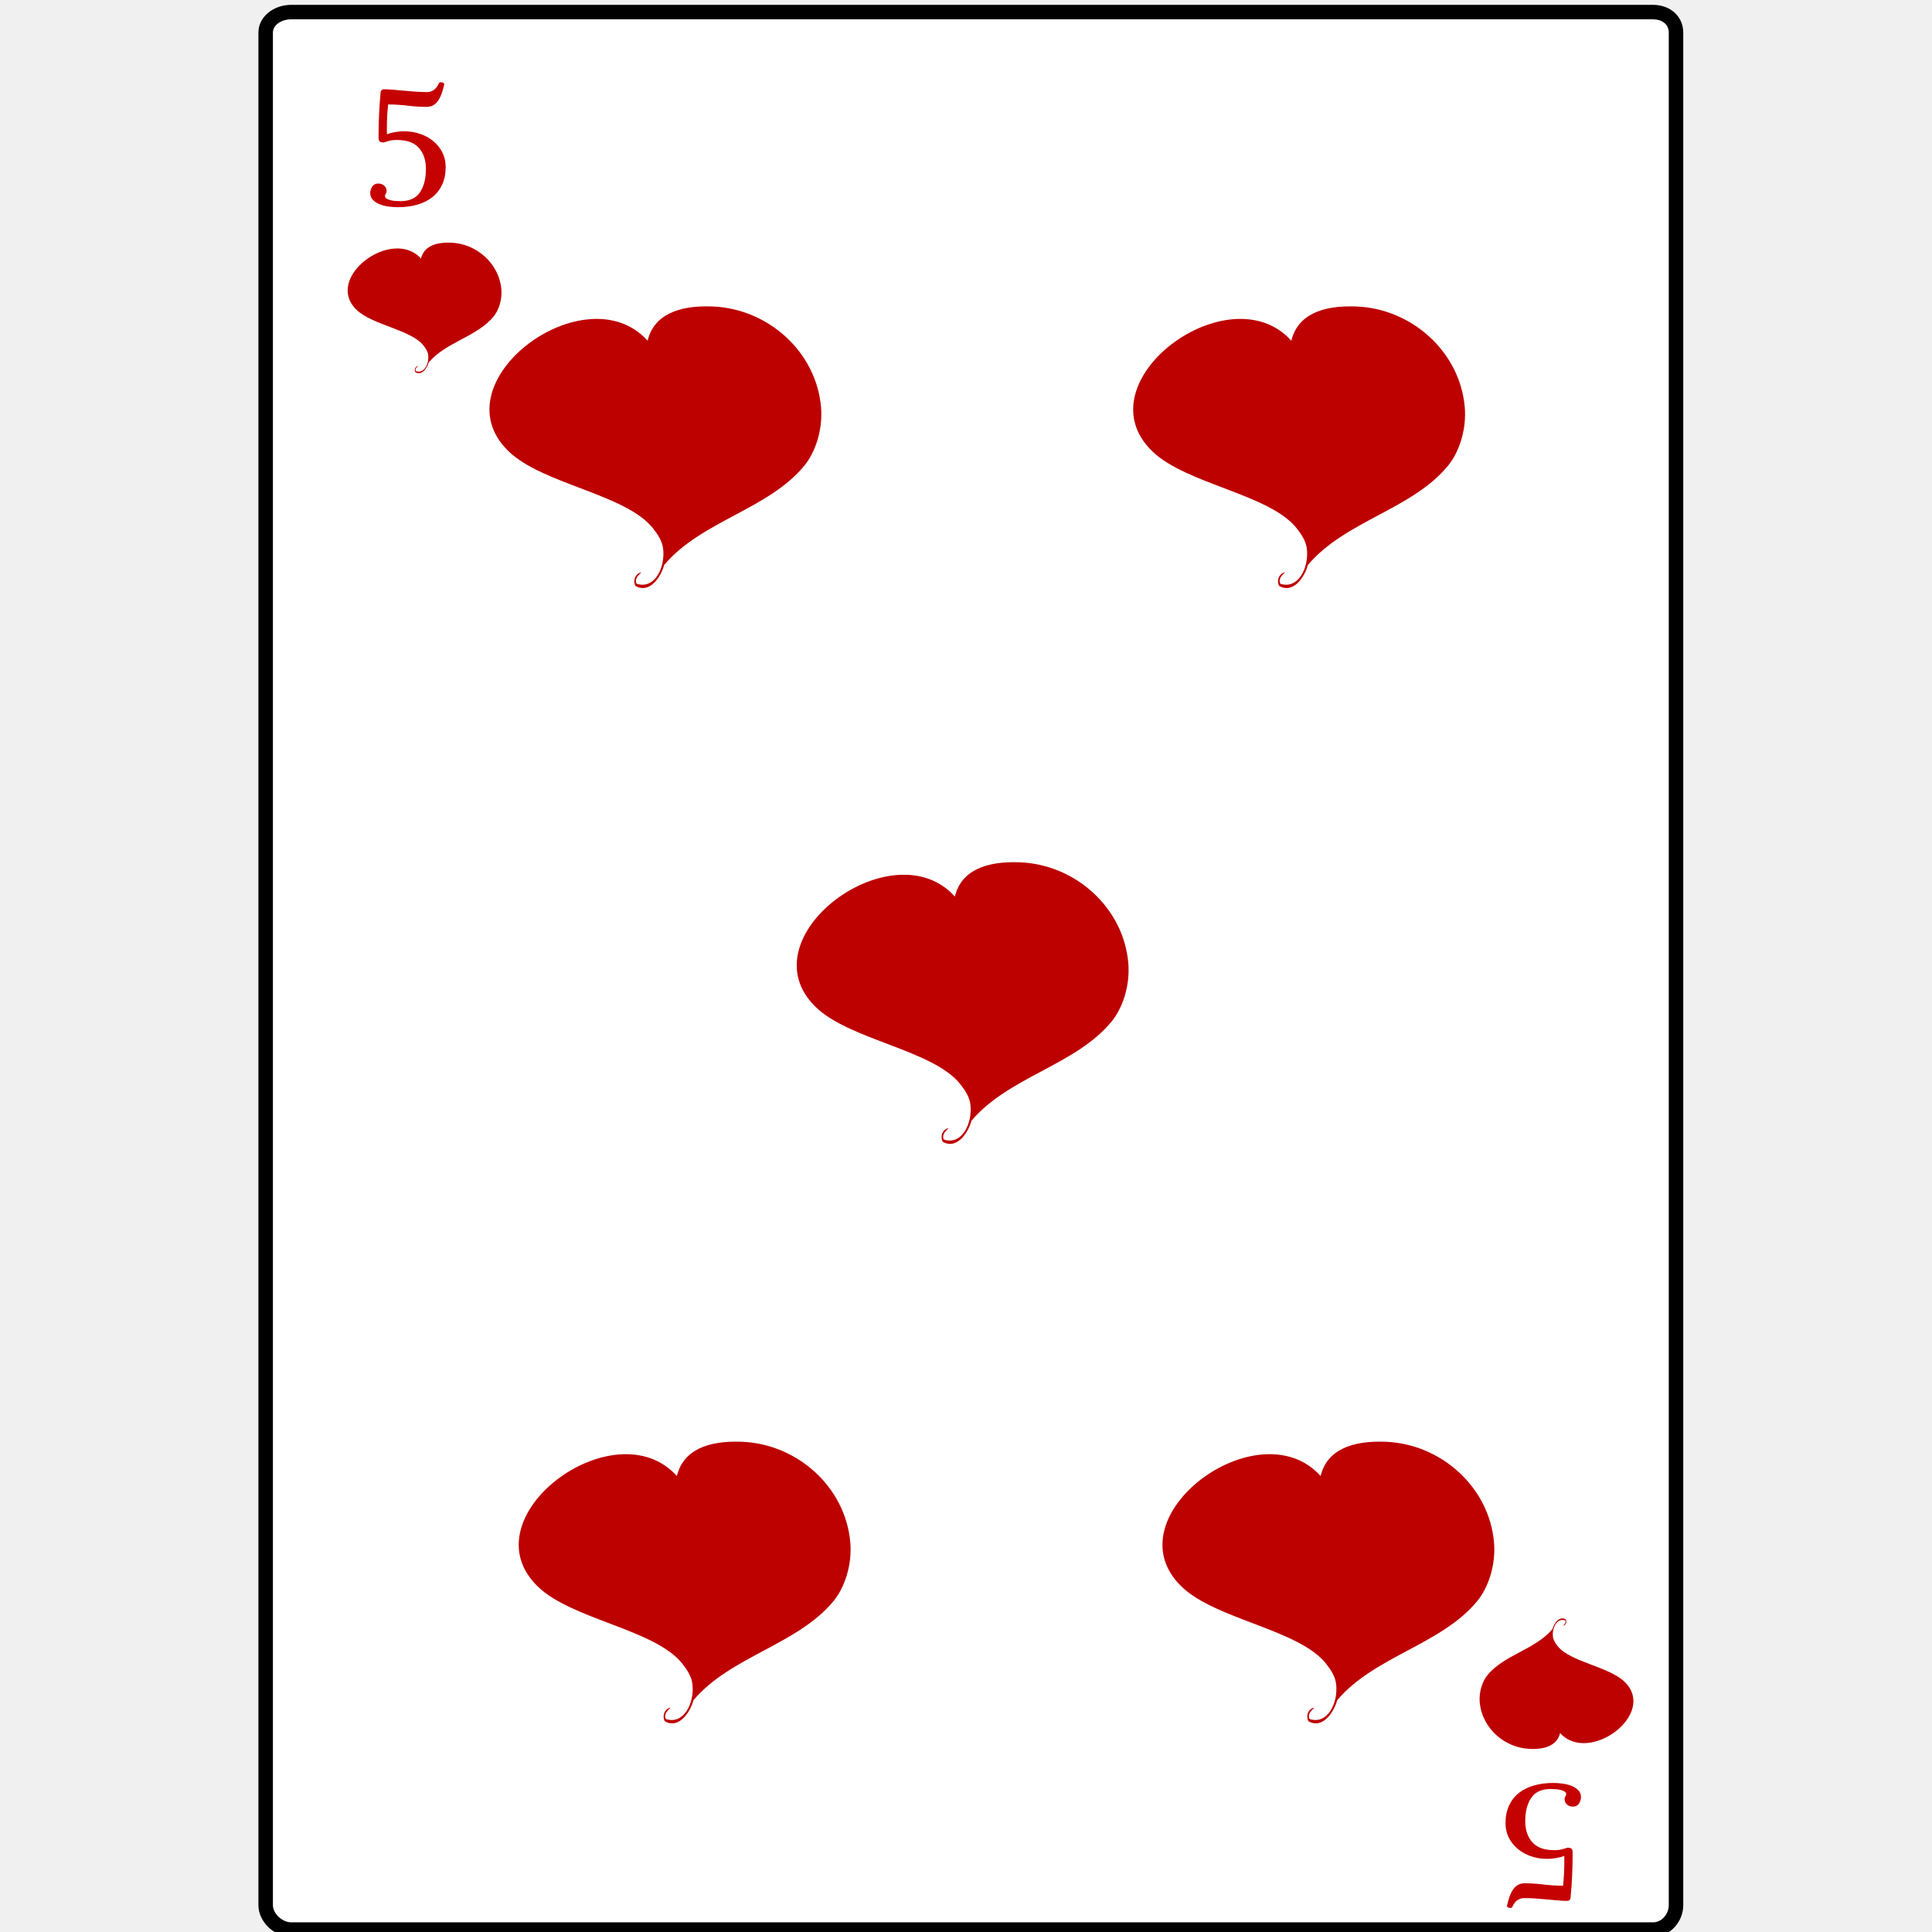
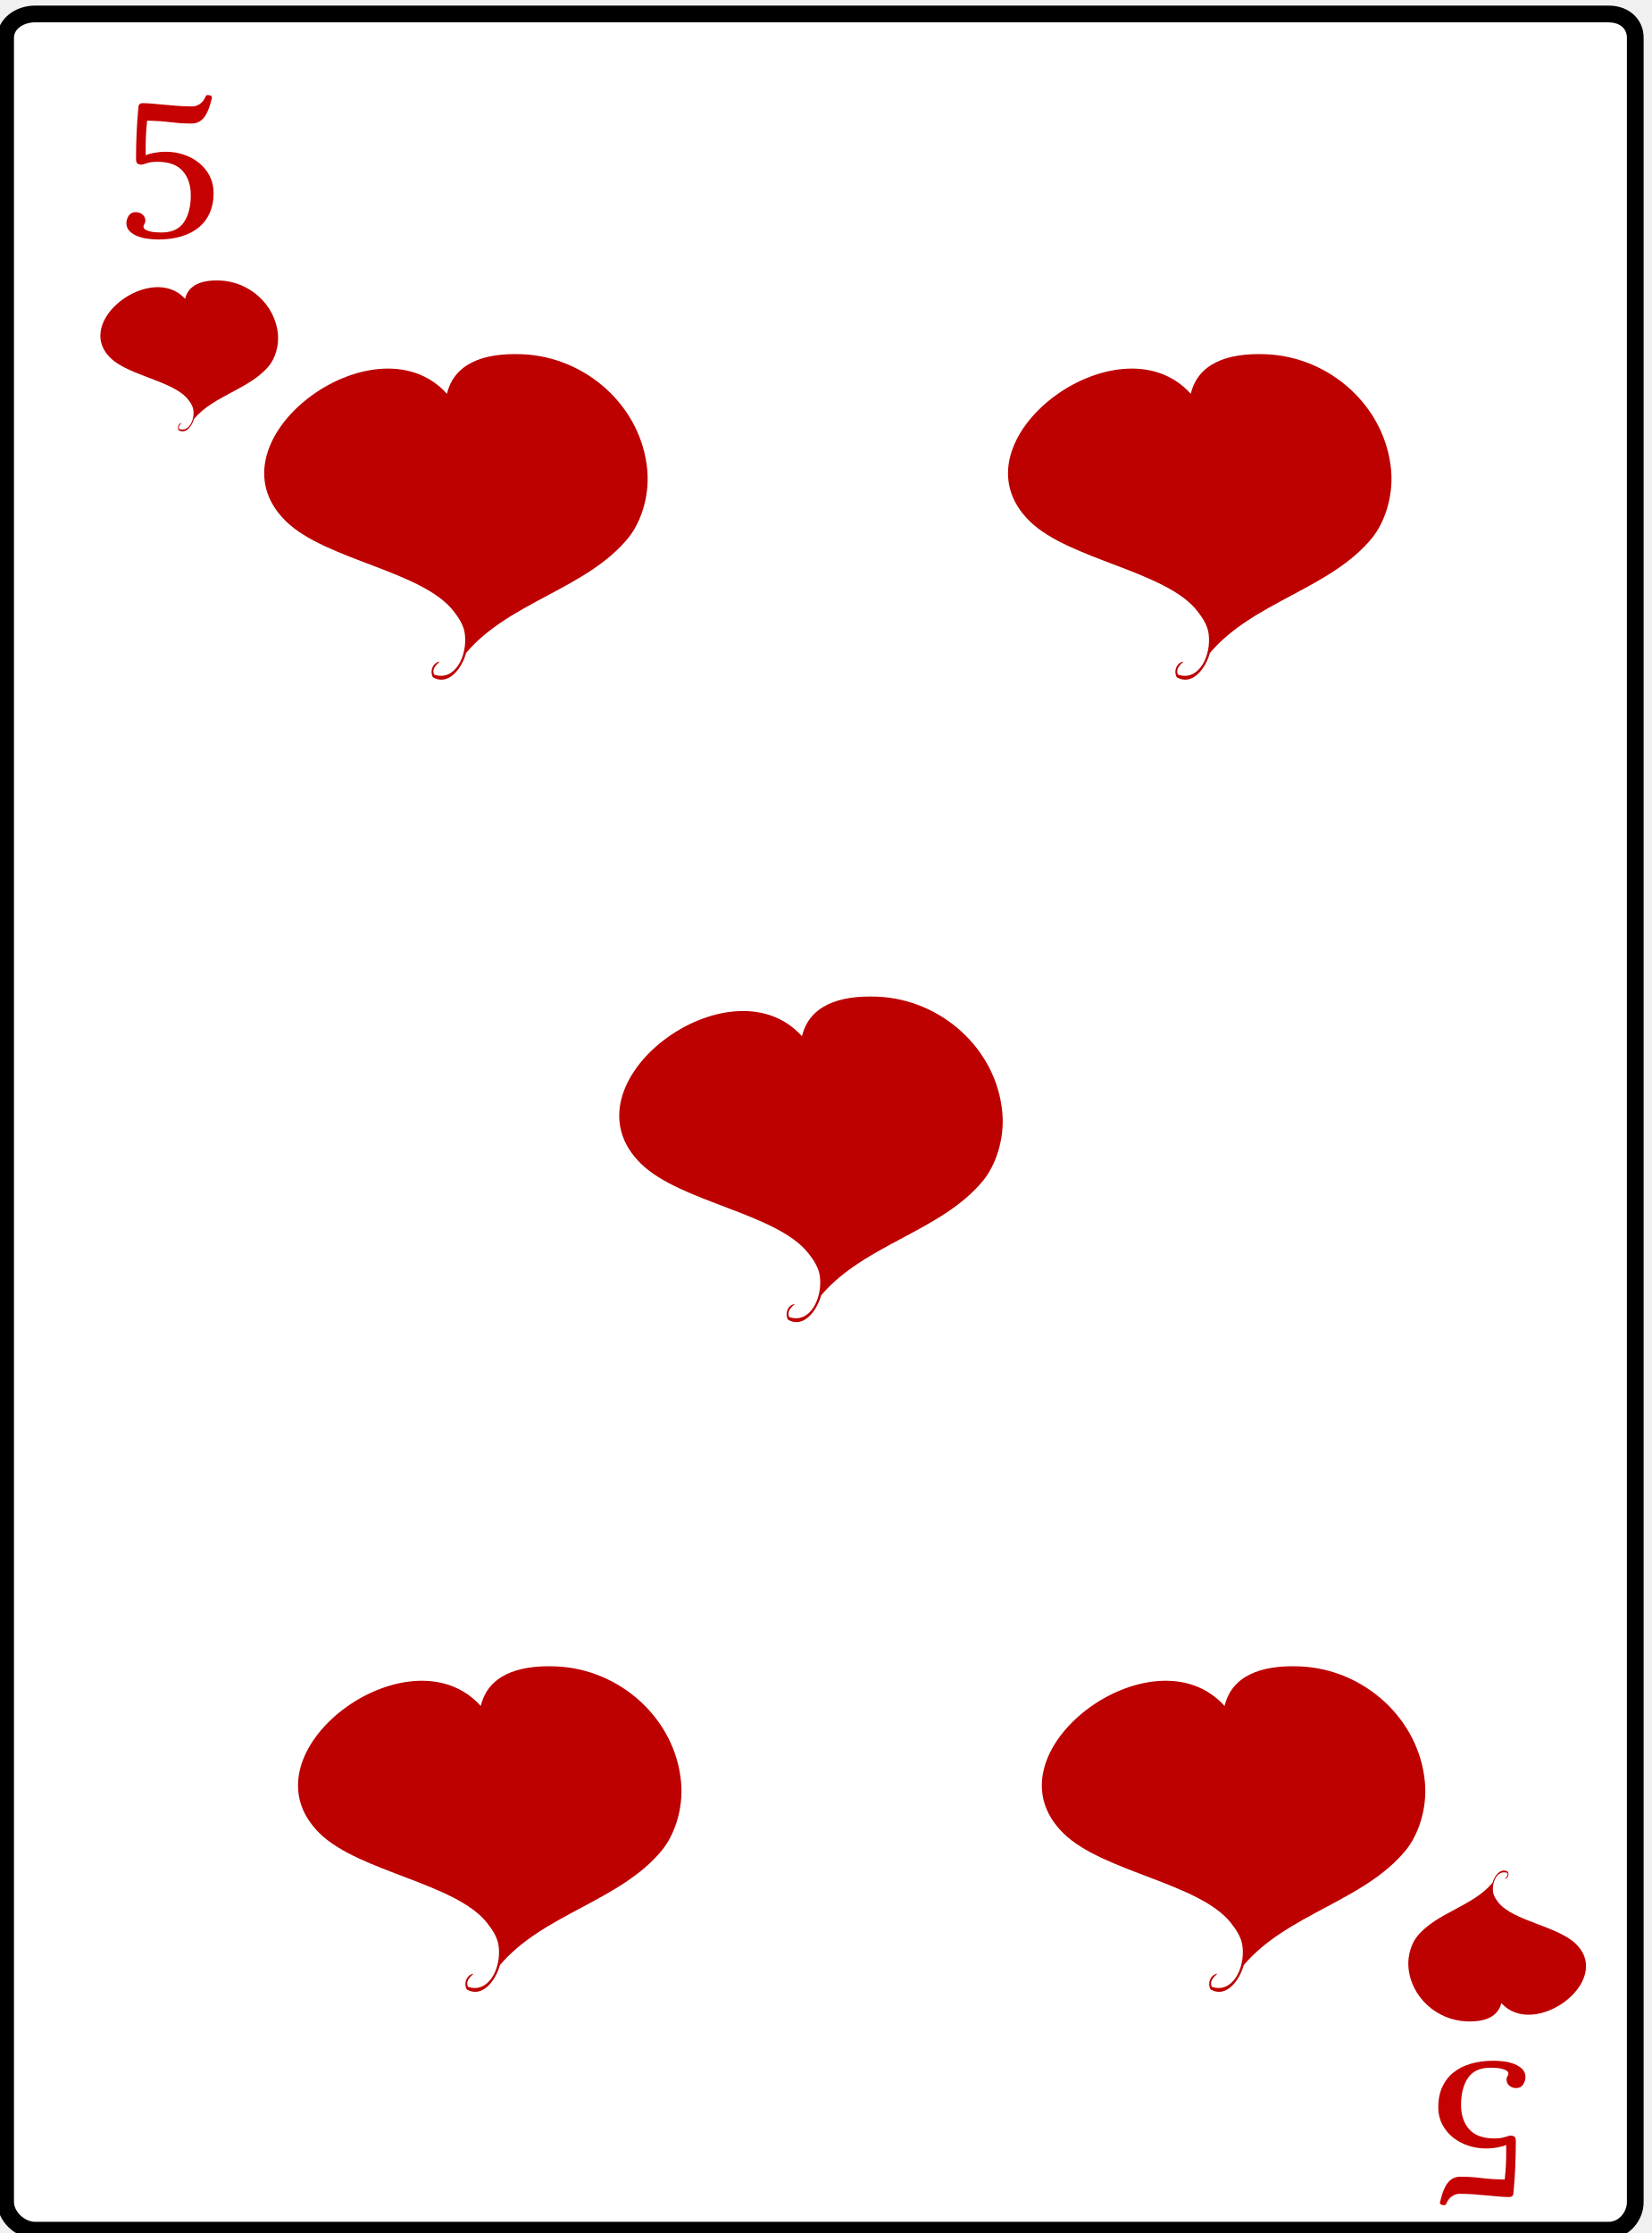
- <svg xmlns="http://www.w3.org/2000/svg" enable-background="new 0 0 800 800" version="1.1" viewBox="0 0 800 800" xmlSpace="preserve" xmlnsCc="http://web.resource.org/cc/" xmlnsDc="http://purl.org/dc/elements/1.1/" xmlnsRdf="http://www.w3.org/1999/02/22-rdf-syntax-ns#">
+ <svg xmlns="http://www.w3.org/2000/svg" enable-background="new 0 0 800 800" version="1.1" viewBox="108 0 592 800" xmlSpace="preserve" xmlnsCc="http://web.resource.org/cc/" xmlnsDc="http://purl.org/dc/elements/1.1/" xmlnsRdf="http://www.w3.org/1999/02/22-rdf-syntax-ns#">
  <path d="m120.6 798c-5.544 0-9.596-4.066-9.596-9.077v-775.41c0-5.011 4.052-9.51 9.596-9.51h563.87c5.54 0 10.53 4.499 10.53 9.51v775.41c0 5.011-4.986 9.077-10.53 9.077h-563.87z" fill="#fff" />
  <path d="m684.52 8.029c3.874 0 6.484 2.141 6.484 5.481v775.41c0 3.341-2.656 7.077-6.53 7.077h-563.87c-3.874 0-7.596-3.736-7.596-7.077v-775.41c0-3.34 3.722-5.51 7.596-5.51h564.4m-0.53-6h-563.87c-7.23 0-13.6 4.818-13.6 11.51v775.41c0 6.691 6.369 13.077 13.596 13.077h563.87c7.226 0 12.53-6.386 12.53-13.077v-775.41c0-6.692-5.32-11.51-12.55-11.51h0.02z" />
  <path d="m159.14 36.965c0.963 0 2.144 0.059 3.54 0.176 1.398 0.118 2.89 0.253 4.475 0.405 1.585 0.153 3.206 0.288 4.863 0.405 1.656 0.118 3.235 0.176 4.74 0.176 0.774 0 1.449-0.135 2.026-0.405 0.575-0.27 1.063-0.599 1.462-0.987 0.398-0.387 0.722-0.798 0.968-1.233 0.247-0.434 0.44-0.815 0.582-1.145 0.117-0.211 0.329-0.317 0.634-0.317 0.258 0 0.499 0.03 0.722 0.088 0.224 0.059 0.428 0.171 0.618 0.335 0.187 0.164 0.246 0.352 0.175 0.563-0.14 0.541-0.298 1.145-0.476 1.814-0.175 0.67-0.387 1.339-0.634 2.009-0.246 0.669-0.54 1.327-0.88 1.973-0.341 0.646-0.753 1.222-1.233 1.727-0.483 0.505-1.046 0.911-1.692 1.215-0.646 0.306-1.403 0.471-2.272 0.494-1.199 0-2.414-0.036-3.646-0.106-1.234-0.07-2.508-0.188-3.824-0.352-1.292-0.165-2.648-0.293-4.069-0.388-1.421-0.094-2.919-0.152-4.493-0.176-0.188 1.715-0.323 3.359-0.405 4.933-0.083 1.574-0.123 3.183-0.123 4.827v1.286c0 0.436 0.011 0.887 0.035 1.356 0.329-0.164 0.745-0.322 1.25-0.476 0.505-0.152 1.074-0.287 1.708-0.405 0.634-0.117 1.31-0.211 2.027-0.282 0.716-0.07 1.449-0.106 2.202-0.106 2.279 0 4.451 0.353 6.519 1.057 2.067 0.705 3.887 1.704 5.461 2.995 1.572 1.292 2.824 2.848 3.752 4.668s1.392 3.835 1.392 6.042c0 2.726-0.469 5.127-1.408 7.206-0.94 2.079-2.274 3.817-3.999 5.214-1.728 1.398-3.813 2.455-6.254 3.172-2.443 0.716-5.168 1.074-8.175 1.074-1.175 0-2.431-0.088-3.771-0.265-1.338-0.175-2.571-0.487-3.698-0.934-1.128-0.446-2.068-1.05-2.818-1.814-0.752-0.763-1.129-1.721-1.129-2.872 0-0.846 0.27-1.715 0.812-2.607 0.563-0.869 1.396-1.304 2.501-1.304 0.422 0 0.845 0.065 1.268 0.194s0.798 0.329 1.128 0.599c0.328 0.271 0.593 0.6 0.792 0.987 0.199 0.388 0.299 0.828 0.299 1.321 0 0.235-0.035 0.44-0.106 0.616-0.07 0.176-0.146 0.341-0.228 0.494-0.083 0.153-0.159 0.306-0.229 0.458-0.071 0.153-0.106 0.324-0.106 0.511 0 0.423 0.206 0.77 0.618 1.04 0.409 0.271 0.927 0.488 1.55 0.652 0.623 0.165 1.309 0.276 2.061 0.335 0.751 0.059 1.479 0.088 2.184 0.088 3.71 0 6.389-1.209 8.034-3.629 1.667-2.442 2.501-5.684 2.501-9.725 0-3.594-0.975-6.494-2.925-8.703-1.95-2.185-4.967-3.277-9.055-3.277-1.551 0-2.832 0.176-3.841 0.529-1.057 0.329-1.621 0.493-1.691 0.493-0.87 0-1.438-0.159-1.708-0.476-0.271-0.317-0.406-0.839-0.406-1.568 0-3.217 0.07-6.389 0.212-9.513 0.14-3.124 0.363-6.248 0.669-9.372 0-0.188 0.116-0.417 0.352-0.688 0.25-0.266 0.64-0.402 1.18-0.402z" fill="#C60101" />
  <path d="m648.81 787.12c-0.962 0-2.143-0.06-3.541-0.176-1.396-0.118-2.89-0.253-4.475-0.405-1.586-0.152-3.207-0.288-4.862-0.406-1.656-0.117-3.235-0.175-4.738-0.175-0.776 0-1.45 0.135-2.025 0.404-0.576 0.271-1.063 0.599-1.463 0.987-0.399 0.388-0.723 0.797-0.97 1.232-0.246 0.435-0.44 0.816-0.581 1.146-0.117 0.211-0.328 0.317-0.635 0.317-0.258 0-0.498-0.029-0.723-0.088-0.223-0.059-0.428-0.171-0.615-0.336-0.188-0.163-0.247-0.352-0.178-0.563 0.143-0.54 0.301-1.145 0.476-1.814 0.178-0.67 0.389-1.338 0.635-2.008 0.247-0.669 0.542-1.328 0.881-1.973 0.341-0.647 0.752-1.223 1.234-1.728 0.48-0.505 1.045-0.911 1.691-1.215 0.646-0.307 1.404-0.47 2.272-0.493 1.197 0 2.414 0.035 3.646 0.106 1.233 0.069 2.507 0.187 3.821 0.351 1.294 0.165 2.65 0.294 4.07 0.388 1.423 0.095 2.919 0.153 4.493 0.177 0.188-1.715 0.322-3.359 0.405-4.934 0.083-1.573 0.123-3.183 0.123-4.826v-1.286c0-0.436-0.012-0.888-0.035-1.355-0.329 0.163-0.745 0.321-1.251 0.476-0.505 0.151-1.075 0.286-1.709 0.404-0.635 0.117-1.309 0.211-2.026 0.281-0.716 0.071-1.45 0.106-2.201 0.106-2.278 0-4.451-0.353-6.519-1.058s-3.888-1.703-5.462-2.994c-1.573-1.293-2.824-2.849-3.753-4.669-0.928-1.821-1.392-3.835-1.392-6.043 0-2.726 0.471-5.126 1.41-7.205s2.272-3.817 4-5.215c1.725-1.397 3.81-2.455 6.254-3.172 2.442-0.715 5.167-1.074 8.174-1.074 1.175 0 2.432 0.089 3.77 0.265 1.339 0.176 2.572 0.488 3.699 0.934 1.128 0.446 2.067 1.051 2.82 1.814 0.751 0.764 1.126 1.72 1.126 2.872 0 0.845-0.27 1.714-0.81 2.606-0.564 0.87-1.398 1.305-2.502 1.305-0.423 0-0.846-0.065-1.269-0.194s-0.799-0.329-1.128-0.599c-0.328-0.271-0.593-0.6-0.792-0.987s-0.3-0.827-0.3-1.321c0-0.234 0.035-0.44 0.105-0.615 0.071-0.178 0.146-0.341 0.229-0.494s0.158-0.306 0.229-0.457c0.07-0.154 0.105-0.324 0.105-0.512 0-0.423-0.205-0.77-0.616-1.039-0.412-0.271-0.928-0.489-1.551-0.652-0.622-0.164-1.31-0.277-2.061-0.335-0.753-0.058-1.481-0.089-2.186-0.089-3.712 0-6.388 1.211-8.032 3.63-1.669 2.442-2.503 5.685-2.503 9.725 0 3.594 0.976 6.495 2.925 8.703 1.95 2.185 4.969 3.277 9.055 3.277 1.551 0 2.83-0.177 3.841-0.529 1.058-0.329 1.621-0.493 1.692-0.493 0.868 0 1.438 0.158 1.708 0.476 0.271 0.317 0.405 0.84 0.405 1.568 0 3.218-0.071 6.39-0.211 9.514-0.142 3.123-0.364 6.247-0.67 9.372 0 0.188-0.118 0.417-0.353 0.687-0.23 0.27-0.62 0.4-1.16 0.4z" fill="#C60101" />
  <g clip-rule="evenodd" fill="#BD0000" fill-rule="evenodd">
    <path d="m172.84 151.58c0.986-0.318-1.312 0.719-0.635 2.12 3.449 1.173 5.564-3.14 5.087-6.784-0.19-1.445-1.03-2.701-1.908-3.816-5.22-6.631-21.214-8.465-27.77-14.839-13.713-13.334 14.833-34.406 26.709-21.197 1.192-4.973 5.942-6.84 12.507-6.572 10.692 0.438 19.855 8.757 20.774 19.29 0.387 4.449-1.146 8.749-3.18 11.235-6.897 8.436-19.734 10.58-26.921 19.079-0.646 2.427-2.877 5.579-5.511 4.028-0.55-1.09 0-2.24 0.85-2.55z" />
    <path d="m647.49 673.1c-0.984 0.316 1.313-0.72 0.637-2.12-3.45-1.174-5.565 3.14-5.088 6.783 0.189 1.444 1.029 2.701 1.907 3.815 5.222 6.631 21.215 8.465 27.77 14.84 13.714 13.333-14.831 34.404-26.709 21.196-1.192 4.973-5.942 6.84-12.507 6.572-10.693-0.438-19.855-8.758-20.774-19.29-0.388-4.449 1.146-8.749 3.181-11.235 6.896-8.436 19.733-10.58 26.92-19.078 0.646-2.427 2.878-5.579 5.513-4.027 0.55 1.08 0 2.23-0.85 2.55z" />
  </g>
  <path d="m277.08 707.23c2.127-0.687-2.83 1.553-1.37 4.573 7.442 2.532 12.007-6.774 10.978-14.635-0.411-3.119-2.225-5.827-4.118-8.231-11.264-14.308-45.771-18.266-59.912-32.016-29.588-28.769 31.998-74.23 57.625-45.735 2.572-10.727 12.819-14.757 26.981-14.177 23.072 0.944 42.84 18.893 44.822 41.618 0.835 9.594-2.472 18.873-6.86 24.24-14.882 18.197-42.576 22.825-58.083 41.161-1.394 5.234-6.207 12.035-11.891 8.688-1.19-2.33 0-4.81 1.83-5.48z" clip-rule="evenodd" fill="#BD0000" fill-rule="evenodd" />
  <path d="m264.96 237.13c2.127-0.687-2.83 1.552-1.37 4.573 7.442 2.532 12.007-6.774 10.978-14.635-0.411-3.119-2.224-5.827-4.117-8.231-11.264-14.307-45.771-18.265-59.912-32.016-29.588-28.768 31.998-74.229 57.626-45.734 2.572-10.728 12.819-14.757 26.981-14.177 23.072 0.943 42.84 18.893 44.821 41.618 0.835 9.593-2.472 18.873-6.86 24.24-14.882 18.198-42.576 22.825-58.083 41.161-1.394 5.235-6.207 12.035-11.891 8.69-1.2-2.32-0.01-4.8 1.82-5.48z" clip-rule="evenodd" fill="#BD0000" fill-rule="evenodd" />
  <path d="m543.63 707.23c2.127-0.687-2.83 1.553-1.37 4.573 7.442 2.532 12.007-6.774 10.978-14.635-0.411-3.119-2.225-5.827-4.118-8.231-11.264-14.308-45.77-18.266-59.911-32.016-29.588-28.769 31.998-74.23 57.626-45.735 2.572-10.727 12.818-14.757 26.981-14.177 23.071 0.944 42.839 18.893 44.821 41.618 0.835 9.594-2.472 18.873-6.86 24.24-14.882 18.197-42.576 22.825-58.083 41.161-1.394 5.234-6.207 12.035-11.891 8.688-1.2-2.33-0.02-4.81 1.82-5.48z" clip-rule="evenodd" fill="#BD0000" fill-rule="evenodd" />
  <path d="m531.51 237.13c2.128-0.687-2.83 1.552-1.37 4.573 7.442 2.532 12.007-6.774 10.978-14.635-0.41-3.119-2.225-5.827-4.117-8.231-11.264-14.307-45.771-18.265-59.912-32.016-29.588-28.768 31.998-74.229 57.626-45.734 2.572-10.728 12.818-14.757 26.981-14.177 23.072 0.943 42.84 18.893 44.821 41.618 0.836 9.593-2.472 18.873-6.86 24.24-14.882 18.198-42.575 22.825-58.082 41.161-1.394 5.235-6.207 12.035-11.892 8.69-1.2-2.32-0.01-4.8 1.82-5.48z" clip-rule="evenodd" fill="#BD0000" fill-rule="evenodd" />
  <path d="m392.19 467.29c2.127-0.688-2.83 1.551-1.37 4.571 7.442 2.532 12.007-6.772 10.978-14.634-0.411-3.12-2.225-5.828-4.118-8.232-11.264-14.307-45.771-18.264-59.912-32.015-29.588-28.768 31.998-74.23 57.626-45.735 2.572-10.728 12.819-14.757 26.981-14.177 23.072 0.943 42.84 18.893 44.822 41.617 0.835 9.593-2.472 18.874-6.86 24.24-14.882 18.199-42.576 22.825-58.083 41.161-1.394 5.235-6.207 12.035-11.891 8.69-1.2-2.33-0.02-4.81 1.82-5.48z" clip-rule="evenodd" fill="#BD0000" fill-rule="evenodd" />
</svg>
